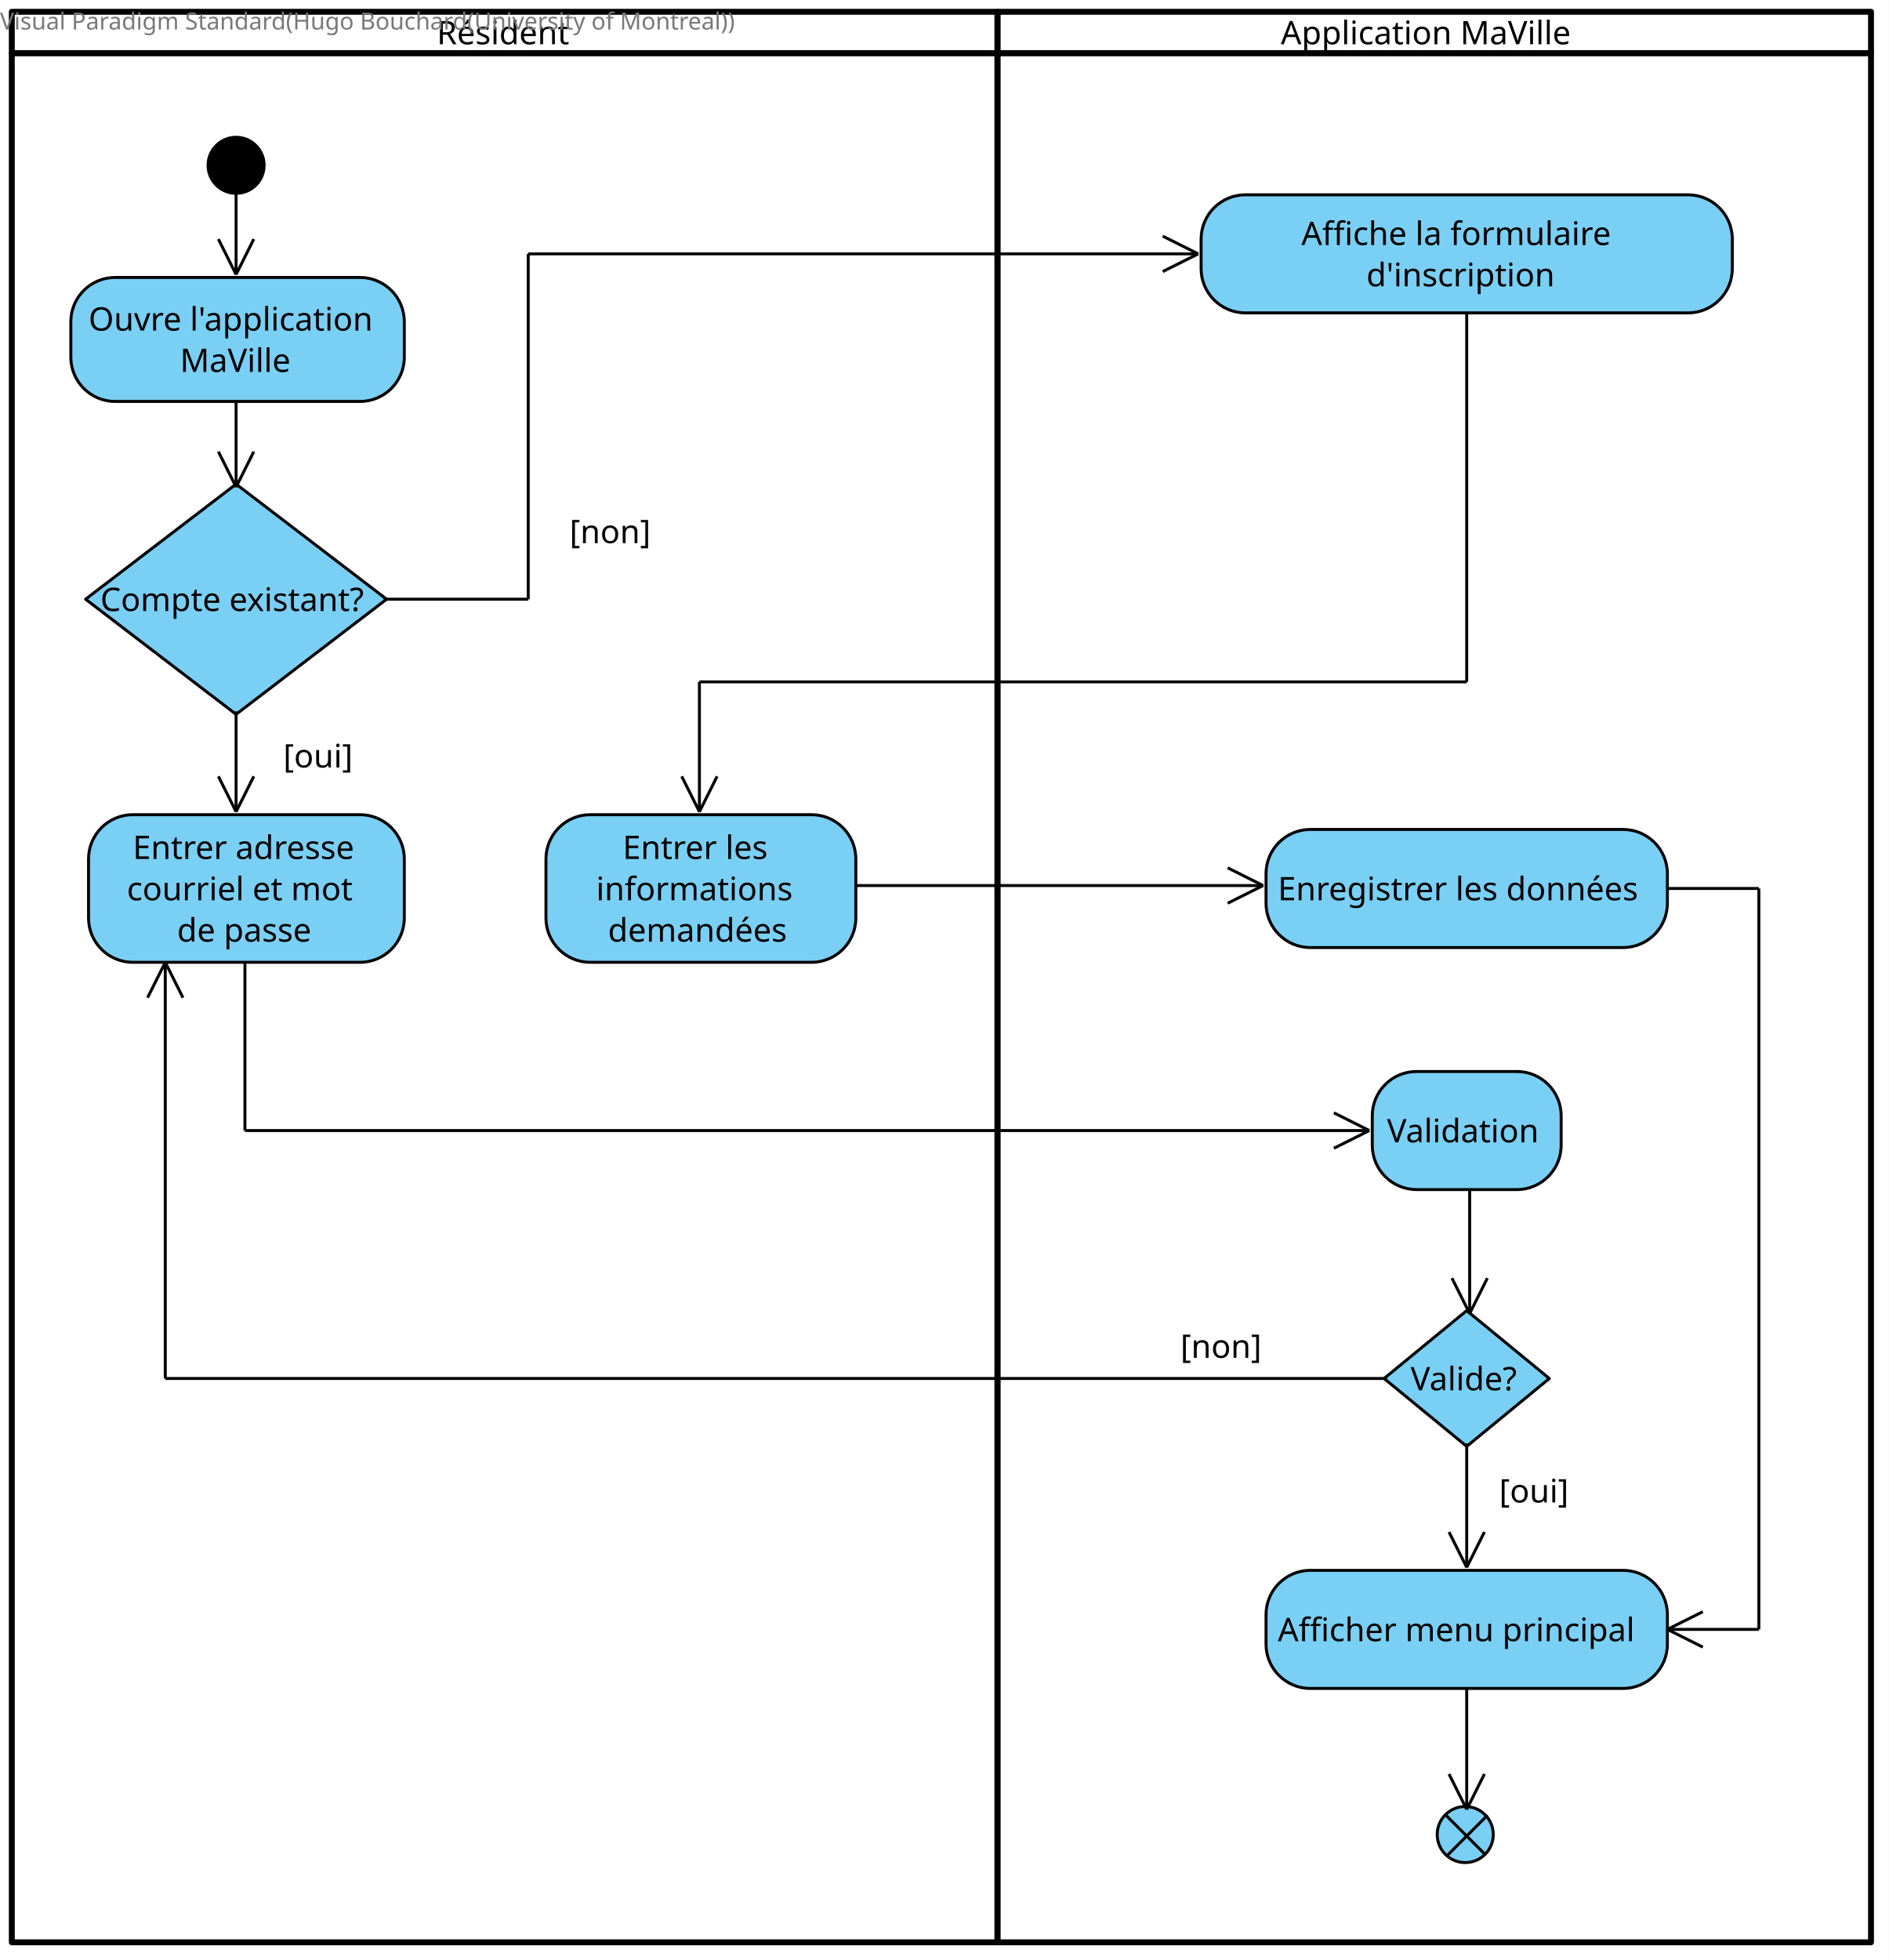
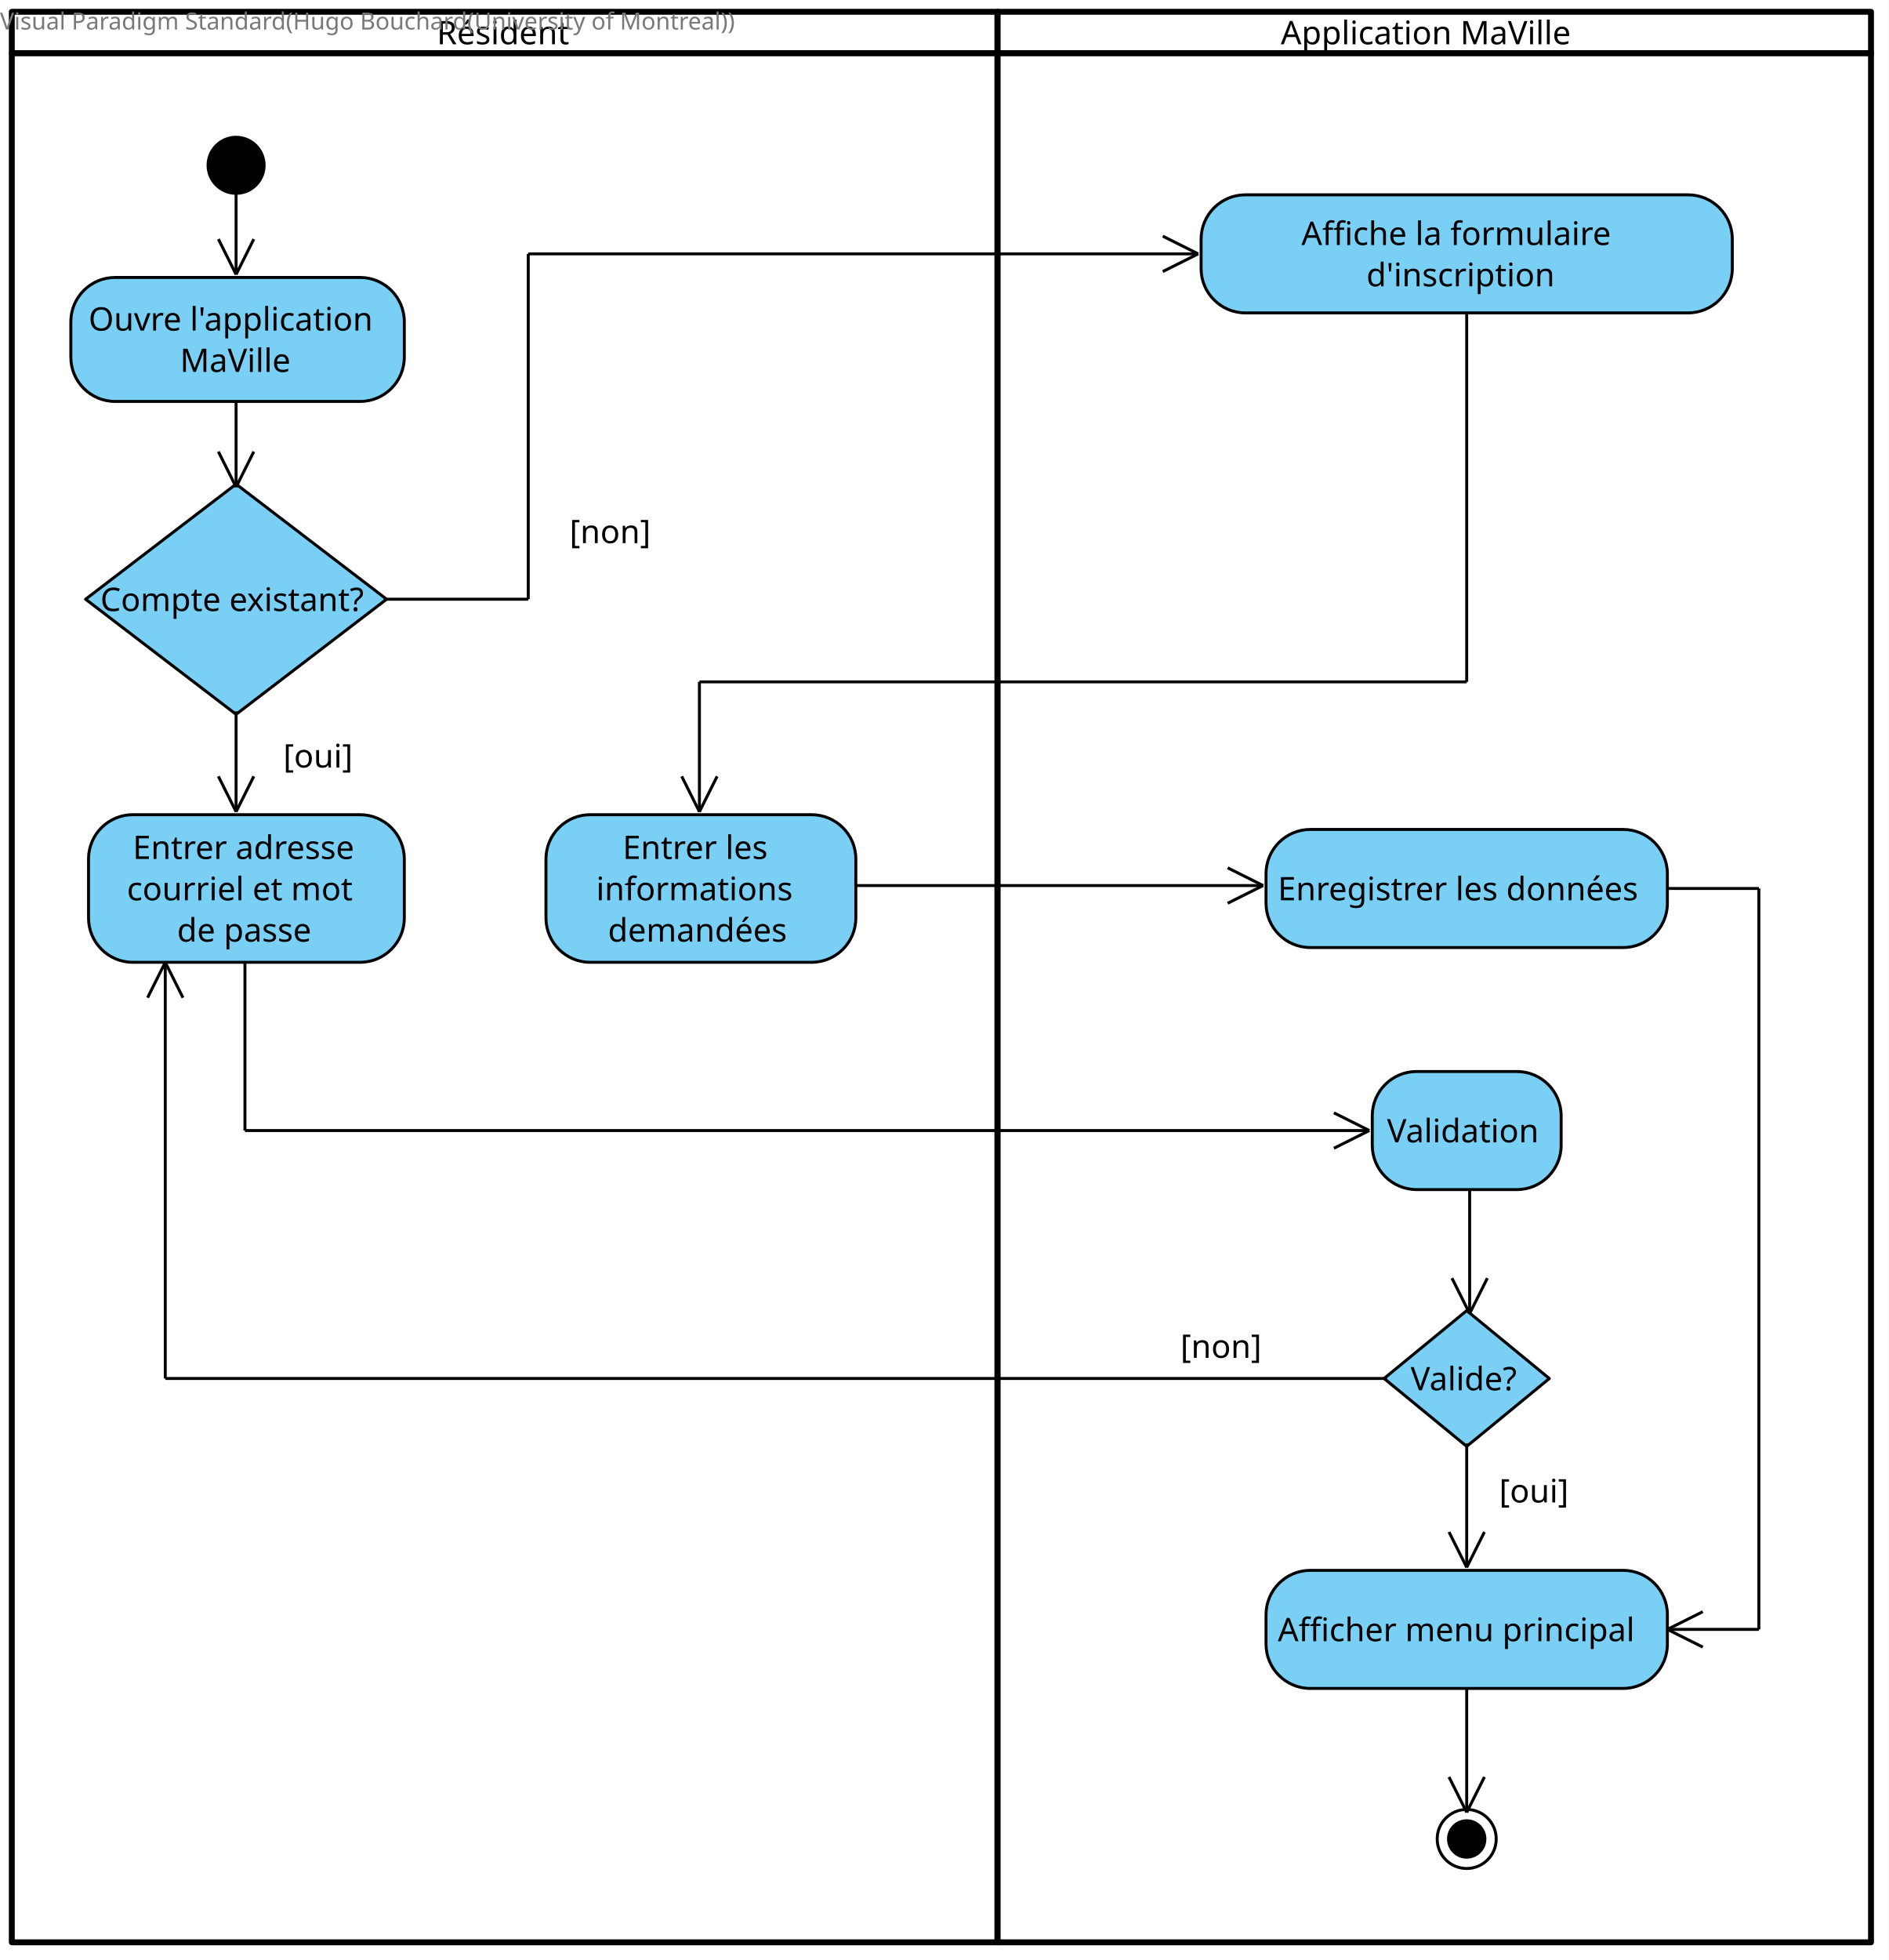
<svg xmlns="http://www.w3.org/2000/svg" fill-opacity="0" color-rendering="auto" color-interpolation="auto" text-rendering="auto" stroke="rgb(0,0,0)" stroke-linecap="square" width="640" stroke-miterlimit="10" shape-rendering="auto" stroke-opacity="0" fill="rgb(0,0,0)" stroke-dasharray="none" font-weight="normal" stroke-width="1" height="664" font-family="'Dialog'" font-style="normal" stroke-linejoin="miter" font-size="12px" stroke-dashoffset="0" image-rendering="auto">
  <defs id="genericDefs" />
  <g>
    <defs id="defs1">
      <clipPath clipPathUnits="userSpaceOnUse" id="clipPath1">
        <path d="M-8 -8 L642 -8 L642 666 L-8 666 L-8 -8 Z" />
      </clipPath>
      <clipPath clipPathUnits="userSpaceOnUse" id="clipPath2">
        <path d="M0 0 L0 652 L7 652 L7 0 Z" />
      </clipPath>
      <clipPath clipPathUnits="userSpaceOnUse" id="clipPath3">
        <path d="M-8 -8 L346 -8 L346 26 L-8 26 L-8 -8 Z" />
      </clipPath>
      <clipPath clipPathUnits="userSpaceOnUse" id="clipPath4">
        <path d="M0 0 L0 14 L334 14 L334 0 Z" />
      </clipPath>
      <clipPath clipPathUnits="userSpaceOnUse" id="clipPath5">
        <path d="M-8 -8 L346 -8 L346 652 L-8 652 L-8 -8 Z" />
      </clipPath>
      <clipPath clipPathUnits="userSpaceOnUse" id="clipPath6">
        <path d="M0 0 L0 640 L334 640 L334 0 Z" />
      </clipPath>
      <clipPath clipPathUnits="userSpaceOnUse" id="clipPath7">
        <path d="M-8 -8 L308 -8 L308 26 L-8 26 L-8 -8 Z" />
      </clipPath>
      <clipPath clipPathUnits="userSpaceOnUse" id="clipPath8">
        <path d="M0 0 L0 14 L296 14 L296 0 Z" />
      </clipPath>
      <clipPath clipPathUnits="userSpaceOnUse" id="clipPath9">
        <path d="M-8 -8 L308 -8 L308 652 L-8 652 L-8 -8 Z" />
      </clipPath>
      <clipPath clipPathUnits="userSpaceOnUse" id="clipPath10">
        <path d="M0 0 L0 640 L296 640 L296 0 Z" />
      </clipPath>
      <clipPath clipPathUnits="userSpaceOnUse" id="clipPath11">
        <path d="M-7 -7 L51 -7 L51 31 L-7 31 L-7 -7 Z" />
      </clipPath>
      <clipPath clipPathUnits="userSpaceOnUse" id="clipPath12">
        <path d="M-7 -7 L124 -7 L124 53 L-7 53 L-7 -7 Z" />
      </clipPath>
      <clipPath clipPathUnits="userSpaceOnUse" id="clipPath13">
        <path d="M0 0 L0 42 L113 42 L113 0 Z" />
      </clipPath>
      <clipPath clipPathUnits="userSpaceOnUse" id="clipPath14">
        <path d="M-7 -7 L114 -7 L114 90 L-7 90 L-7 -7 Z" />
      </clipPath>
      <clipPath clipPathUnits="userSpaceOnUse" id="clipPath15">
        <path d="M0 0 L0 79 L103 79 L103 0 Z" />
      </clipPath>
      <clipPath clipPathUnits="userSpaceOnUse" id="clipPath16">
        <path d="M-7 -7 L191 -7 L191 51 L-7 51 L-7 -7 Z" />
      </clipPath>
      <clipPath clipPathUnits="userSpaceOnUse" id="clipPath17">
        <path d="M0 0 L0 40 L180 40 L180 0 Z" />
      </clipPath>
      <clipPath clipPathUnits="userSpaceOnUse" id="clipPath18">
        <path d="M-7 -7 L118 -7 L118 61 L-7 61 L-7 -7 Z" />
      </clipPath>
      <clipPath clipPathUnits="userSpaceOnUse" id="clipPath19">
        <path d="M0 0 L0 50 L107 50 L107 0 Z" />
      </clipPath>
      <clipPath clipPathUnits="userSpaceOnUse" id="clipPath20">
        <path d="M-7 -7 L116 -7 L116 61 L-7 61 L-7 -7 Z" />
      </clipPath>
      <clipPath clipPathUnits="userSpaceOnUse" id="clipPath21">
        <path d="M0 0 L0 50 L105 50 L105 0 Z" />
      </clipPath>
      <clipPath clipPathUnits="userSpaceOnUse" id="clipPath22">
        <path d="M-7 -7 L147 -7 L147 51 L-7 51 L-7 -7 Z" />
      </clipPath>
      <clipPath clipPathUnits="userSpaceOnUse" id="clipPath23">
        <path d="M0 0 L0 40 L136 40 L136 0 Z" />
      </clipPath>
      <clipPath clipPathUnits="userSpaceOnUse" id="clipPath24">
+         <path d="M-7 -7 L75 -7 L75 51 L-7 51 L-7 -7 Z" />
+       </clipPath>
+       <clipPath clipPathUnits="userSpaceOnUse" id="clipPath25">
+         <path d="M0 0 L0 40 L64 40 L64 0 Z" />
+       </clipPath>
+       <clipPath clipPathUnits="userSpaceOnUse" id="clipPath26">
+         <path d="M-7 -7 L68 -7 L68 58 L-7 58 L-7 -7 Z" />
+       </clipPath>
+       <clipPath clipPathUnits="userSpaceOnUse" id="clipPath27">
+         <path d="M0 0 L0 47 L57 47 L57 0 Z" />
+       </clipPath>
+       <clipPath clipPathUnits="userSpaceOnUse" id="clipPath28">
        <path d="M-7 -7 L31 -7 L31 31 L-7 31 L-7 -7 Z" />
      </clipPath>
-       <clipPath clipPathUnits="userSpaceOnUse" id="clipPath25">
-         <path d="M-14.042 10 L12.828 -16.87 L39.699 10 L12.828 36.87 L-14.042 10 Z" />
-       </clipPath>
-       <clipPath clipPathUnits="userSpaceOnUse" id="clipPath26">
-         <path d="M-7 -7 L75 -7 L75 51 L-7 51 L-7 -7 Z" />
-       </clipPath>
-       <clipPath clipPathUnits="userSpaceOnUse" id="clipPath27">
-         <path d="M0 0 L0 40 L64 40 L64 0 Z" />
-       </clipPath>
-       <clipPath clipPathUnits="userSpaceOnUse" id="clipPath28">
-         <path d="M-7 -7 L68 -7 L68 58 L-7 58 L-7 -7 Z" />
-       </clipPath>
      <clipPath clipPathUnits="userSpaceOnUse" id="clipPath29">
-         <path d="M0 0 L0 47 L57 47 L57 0 Z" />
+         <path d="M0 0 L104 0 L104 132 L0 132 L0 0 Z" />
      </clipPath>
      <clipPath clipPathUnits="userSpaceOnUse" id="clipPath30">
-         <path d="M0 0 L104 0 L104 132 L0 132 L0 0 Z" />
+         <path d="M0 0 L0 132 L104 132 L104 0 Z" />
      </clipPath>
      <clipPath clipPathUnits="userSpaceOnUse" id="clipPath31">
-         <path d="M0 0 L0 132 L104 132 L104 0 Z" />
+         <path d="M0 0 L104 0 L104 133 L0 133 L0 0 Z" />
      </clipPath>
      <clipPath clipPathUnits="userSpaceOnUse" id="clipPath32">
-         <path d="M0 0 L104 0 L104 133 L0 133 L0 0 Z" />
+         <path d="M0 0 L0 133 L104 133 L104 0 Z" />
      </clipPath>
      <clipPath clipPathUnits="userSpaceOnUse" id="clipPath33">
-         <path d="M0 0 L0 133 L104 133 L104 0 Z" />
+         <path d="M0 0 L380 0 L380 221 L0 221 L0 0 Z" />
      </clipPath>
      <clipPath clipPathUnits="userSpaceOnUse" id="clipPath34">
-         <path d="M0 0 L380 0 L380 221 L0 221 L0 0 Z" />
+         <path d="M151 137 L151 151 L103 151 L103 137 ZM0 0 L0 221 L6 221 L6 213 L50 213 L50 221 L380 221 L380 0 Z" />
      </clipPath>
      <clipPath clipPathUnits="userSpaceOnUse" id="clipPath35">
-         <path d="M151 137 L151 151 L103 151 L103 137 ZM0 0 L0 221 L6 221 L6 213 L50 213 L50 221 L380 221 L380 0 Z" />
+         <path d="M0 0 L104 0 L104 138 L0 138 L0 0 Z" />
      </clipPath>
      <clipPath clipPathUnits="userSpaceOnUse" id="clipPath36">
-         <path d="M0 0 L104 0 L104 138 L0 138 L0 0 Z" />
+         <path d="M100 58 L100 72 L56 72 L56 58 ZM0 0 L0 138 L104 138 L104 0 Z" />
      </clipPath>
      <clipPath clipPathUnits="userSpaceOnUse" id="clipPath37">
-         <path d="M100 58 L100 72 L56 72 L56 58 ZM0 0 L0 138 L104 138 L104 0 Z" />
+         <path d="M0 0 L364 0 L364 273 L0 273 L0 0 Z" />
      </clipPath>
      <clipPath clipPathUnits="userSpaceOnUse" id="clipPath38">
-         <path d="M0 0 L364 0 L364 273 L0 273 L0 0 Z" />
+         <path d="M0 0 L0 117 L44 117 L44 131 L0 131 L0 273 L364 273 L364 0 Z" />
      </clipPath>
      <clipPath clipPathUnits="userSpaceOnUse" id="clipPath39">
-         <path d="M0 0 L0 117 L44 117 L44 131 L0 131 L0 273 L364 273 L364 0 Z" />
+         <path d="M0 0 L242 0 L242 104 L0 104 L0 0 Z" />
      </clipPath>
      <clipPath clipPathUnits="userSpaceOnUse" id="clipPath40">
-         <path d="M0 0 L242 0 L242 104 L0 104 L0 0 Z" />
+         <path d="M0 0 L0 104 L242 104 L242 0 Z" />
      </clipPath>
      <clipPath clipPathUnits="userSpaceOnUse" id="clipPath41">
-         <path d="M0 0 L0 104 L242 104 L242 0 Z" />
+         <path d="M0 0 L135 0 L135 355 L0 355 L0 0 Z" />
      </clipPath>
      <clipPath clipPathUnits="userSpaceOnUse" id="clipPath42">
-         <path d="M0 0 L135 0 L135 355 L0 355 L0 0 Z" />
+         <path d="M0 0 L0 247 L27 247 L27 261 L0 261 L0 355 L135 355 L135 0 Z" />
      </clipPath>
      <clipPath clipPathUnits="userSpaceOnUse" id="clipPath43">
-         <path d="M0 0 L0 247 L27 247 L27 261 L0 261 L0 355 L135 355 L135 0 Z" />
+         <path d="M0 0 L485 0 L485 161 L0 161 L0 0 Z" />
      </clipPath>
      <clipPath clipPathUnits="userSpaceOnUse" id="clipPath44">
-         <path d="M0 0 L104 0 L104 145 L0 145 L0 0 Z" />
+         <path d="M0 0 L0 161 L485 161 L485 0 Z" />
      </clipPath>
      <clipPath clipPathUnits="userSpaceOnUse" id="clipPath45">
-         <path d="M0 0 L0 145 L104 145 L104 0 Z" />
+         <path d="M0 0 L104 0 L104 146 L0 146 L0 0 Z" />
      </clipPath>
      <clipPath clipPathUnits="userSpaceOnUse" id="clipPath46">
-         <path d="M0 0 L485 0 L485 161 L0 161 L0 0 Z" />
+         <path d="M0 0 L0 146 L50 146 L50 145 L94 145 L94 146 L104 146 L104 0 Z" />
      </clipPath>
      <clipPath clipPathUnits="userSpaceOnUse" id="clipPath47">
-         <path d="M0 0 L0 161 L485 161 L485 0 Z" />
+         <path d="M0 0 L518 0 L518 245 L0 245 L0 0 Z" />
      </clipPath>
      <clipPath clipPathUnits="userSpaceOnUse" id="clipPath48">
-         <path d="M0 0 L104 0 L104 146 L0 146 L0 0 Z" />
+         <path d="M432 173 L432 187 L384 187 L384 173 ZM0 0 L0 245 L518 245 L518 236 L492 236 L492 222 L518 222 L518 0 Z" />
      </clipPath>
      <clipPath clipPathUnits="userSpaceOnUse" id="clipPath49">
-         <path d="M0 0 L0 146 L50 146 L50 145 L94 145 L94 146 L104 146 L104 0 Z" />
+         <path d="M95 59 L95 73 L51 73 L51 59 ZM0 0 L0 146 L104 146 L104 0 Z" />
      </clipPath>
      <clipPath clipPathUnits="userSpaceOnUse" id="clipPath50">
-         <path d="M0 0 L518 0 L518 245 L0 245 L0 0 Z" />
+         <path d="M0 0 L0 146 L104 146 L104 0 Z" />
      </clipPath>
      <clipPath clipPathUnits="userSpaceOnUse" id="clipPath51">
-         <path d="M432 173 L432 187 L384 187 L384 173 ZM0 0 L0 245 L518 245 L518 236 L492 236 L492 222 L518 222 L518 0 Z" />
+         <path d="M-44 -14 L88 -14 L88 28 L-44 28 L-44 -14 Z" />
      </clipPath>
      <clipPath clipPathUnits="userSpaceOnUse" id="clipPath52">
-         <path d="M95 59 L95 73 L51 73 L51 59 ZM0 0 L0 146 L104 146 L104 0 Z" />
-       </clipPath>
-       <clipPath clipPathUnits="userSpaceOnUse" id="clipPath53">
-         <path d="M-44 -14 L88 -14 L88 28 L-44 28 L-44 -14 Z" />
-       </clipPath>
-       <clipPath clipPathUnits="userSpaceOnUse" id="clipPath54">
        <path d="M-48 -14 L96 -14 L96 28 L-48 28 L-48 -14 Z" />
      </clipPath>
    </defs>
    <g fill="white" text-rendering="geometricPrecision" fill-opacity="1" stroke-opacity="1" stroke="white">
      <rect x="0" width="640" height="664" y="0" stroke="none" />
    </g>
    <g fill-opacity="1" text-rendering="geometricPrecision" stroke="black" stroke-linecap="butt" transform="translate(4,4)" stroke-miterlimit="0" stroke-opacity="1" fill="black" stroke-width="2" font-family="sans-serif" stroke-linejoin="round" font-size="11px" image-rendering="optimizeQuality">
      <rect fill="none" x="0" width="334" height="14" y="0" clip-path="url(#clipPath3)" />
    </g>
    <g font-size="11px" transform="translate(4,4)" fill-opacity="1" fill="black" text-rendering="geometricPrecision" image-rendering="optimizeQuality" font-family="sans-serif" stroke="black" stroke-opacity="1">
      <text x="144" xml:space="preserve" y="11" clip-path="url(#clipPath4)" stroke="none">Résident</text>
    </g>
    <g fill-opacity="1" text-rendering="geometricPrecision" stroke="black" stroke-linecap="butt" transform="translate(4,18)" stroke-miterlimit="0" stroke-opacity="1" fill="black" stroke-width="2" font-family="sans-serif" stroke-linejoin="round" font-size="11px" image-rendering="optimizeQuality">
      <rect fill="none" x="0" width="334" height="640" y="0" clip-path="url(#clipPath5)" />
    </g>
    <g fill-opacity="1" text-rendering="geometricPrecision" stroke="black" stroke-linecap="butt" transform="translate(338,4)" stroke-miterlimit="0" stroke-opacity="1" fill="black" stroke-width="2" font-family="sans-serif" stroke-linejoin="round" font-size="11px" image-rendering="optimizeQuality">
      <rect fill="none" x="0" width="296" height="14" y="0" clip-path="url(#clipPath7)" />
    </g>
    <g font-size="11px" transform="translate(338,4)" fill-opacity="1" fill="black" text-rendering="geometricPrecision" image-rendering="optimizeQuality" font-family="sans-serif" stroke="black" stroke-opacity="1">
      <text x="96" xml:space="preserve" y="11" clip-path="url(#clipPath8)" stroke="none">Application MaVille</text>
    </g>
    <g fill-opacity="1" text-rendering="geometricPrecision" stroke="black" stroke-linecap="butt" transform="translate(338,18)" stroke-miterlimit="0" stroke-opacity="1" fill="black" stroke-width="2" font-family="sans-serif" stroke-linejoin="round" font-size="11px" image-rendering="optimizeQuality">
      <rect fill="none" x="0" width="296" height="640" y="0" clip-path="url(#clipPath9)" />
    </g>
    <g font-size="11px" transform="translate(60,46)" fill-opacity="1" fill="black" text-rendering="geometricPrecision" image-rendering="optimizeQuality" font-family="sans-serif" stroke="black" stroke-opacity="1">
      <circle r="10" clip-path="url(#clipPath11)" cx="20" cy="10" stroke="none" />
    </g>
    <g font-size="11px" transform="translate(24,94)" fill-opacity="1" fill="rgb(122,207,245)" text-rendering="geometricPrecision" image-rendering="optimizeQuality" font-family="sans-serif" stroke="rgb(122,207,245)" stroke-opacity="1">
      <rect x="0" y="0" clip-path="url(#clipPath12)" width="113" rx="15" ry="15" height="42" stroke="none" />
    </g>
    <g stroke-linecap="butt" font-size="11px" transform="translate(24,94)" fill-opacity="1" fill="black" text-rendering="geometricPrecision" image-rendering="optimizeQuality" font-family="sans-serif" stroke-linejoin="round" stroke="black" stroke-opacity="1" stroke-miterlimit="0">
      <rect x="0" y="0" clip-path="url(#clipPath12)" fill="none" width="113" rx="15" ry="15" height="42" />
    </g>
    <g font-size="11px" transform="translate(24,94)" fill-opacity="1" fill="black" text-rendering="geometricPrecision" image-rendering="optimizeQuality" font-family="sans-serif" stroke="black" stroke-opacity="1">
      <text x="6" xml:space="preserve" y="18" clip-path="url(#clipPath13)" stroke="none">Ouvre l'application</text>
      <text x="37" xml:space="preserve" y="32" clip-path="url(#clipPath13)" stroke="none">MaVille</text>
    </g>
    <g font-size="11px" transform="translate(29,164)" fill-opacity="1" fill="rgb(122,207,245)" text-rendering="geometricPrecision" image-rendering="optimizeQuality" font-family="sans-serif" stroke="rgb(122,207,245)" stroke-opacity="1">
      <polygon points=" 0 39 51 0 102 39 51 78" stroke="none" clip-path="url(#clipPath14)" />
    </g>
    <g stroke-linecap="butt" font-size="11px" transform="translate(29,164)" fill-opacity="1" fill="black" text-rendering="geometricPrecision" image-rendering="optimizeQuality" font-family="sans-serif" stroke-linejoin="round" stroke="black" stroke-opacity="1" stroke-miterlimit="0">
      <polygon fill="none" points=" 0 39 51 0 102 39 51 78" clip-path="url(#clipPath14)" />
    </g>
    <g font-size="11px" transform="translate(29,164)" fill-opacity="1" fill="black" text-rendering="geometricPrecision" image-rendering="optimizeQuality" font-family="sans-serif" stroke="black" stroke-opacity="1">
      <text x="5" xml:space="preserve" y="43" clip-path="url(#clipPath15)" stroke="none">Compte existant?</text>
    </g>
    <g font-size="11px" transform="translate(407,66)" fill-opacity="1" fill="rgb(122,207,245)" text-rendering="geometricPrecision" image-rendering="optimizeQuality" font-family="sans-serif" stroke="rgb(122,207,245)" stroke-opacity="1">
      <rect x="0" y="0" clip-path="url(#clipPath16)" width="180" rx="15" ry="15" height="40" stroke="none" />
    </g>
    <g stroke-linecap="butt" font-size="11px" transform="translate(407,66)" fill-opacity="1" fill="black" text-rendering="geometricPrecision" image-rendering="optimizeQuality" font-family="sans-serif" stroke-linejoin="round" stroke="black" stroke-opacity="1" stroke-miterlimit="0">
      <rect x="0" y="0" clip-path="url(#clipPath16)" fill="none" width="180" rx="15" ry="15" height="40" />
    </g>
    <g font-size="11px" transform="translate(407,66)" fill-opacity="1" fill="black" text-rendering="geometricPrecision" image-rendering="optimizeQuality" font-family="sans-serif" stroke="black" stroke-opacity="1">
      <text x="34" xml:space="preserve" y="17" clip-path="url(#clipPath17)" stroke="none">Affiche la formulaire</text>
      <text x="56" xml:space="preserve" y="31" clip-path="url(#clipPath17)" stroke="none">d'inscription</text>
    </g>
    <g font-size="11px" transform="translate(30,276)" fill-opacity="1" fill="rgb(122,207,245)" text-rendering="geometricPrecision" image-rendering="optimizeQuality" font-family="sans-serif" stroke="rgb(122,207,245)" stroke-opacity="1">
      <rect x="0" y="0" clip-path="url(#clipPath18)" width="107" rx="15" ry="15" height="50" stroke="none" />
    </g>
    <g stroke-linecap="butt" font-size="11px" transform="translate(30,276)" fill-opacity="1" fill="black" text-rendering="geometricPrecision" image-rendering="optimizeQuality" font-family="sans-serif" stroke-linejoin="round" stroke="black" stroke-opacity="1" stroke-miterlimit="0">
      <rect x="0" y="0" clip-path="url(#clipPath18)" fill="none" width="107" rx="15" ry="15" height="50" />
    </g>
    <g font-size="11px" transform="translate(30,276)" fill-opacity="1" fill="black" text-rendering="geometricPrecision" image-rendering="optimizeQuality" font-family="sans-serif" stroke="black" stroke-opacity="1">
      <text x="15" xml:space="preserve" y="15" clip-path="url(#clipPath19)" stroke="none">Entrer adresse</text>
      <text x="13" xml:space="preserve" y="29" clip-path="url(#clipPath19)" stroke="none">courriel et mot</text>
      <text x="30" xml:space="preserve" y="43" clip-path="url(#clipPath19)" stroke="none">de passe</text>
    </g>
    <g font-size="11px" transform="translate(185,276)" fill-opacity="1" fill="rgb(122,207,245)" text-rendering="geometricPrecision" image-rendering="optimizeQuality" font-family="sans-serif" stroke="rgb(122,207,245)" stroke-opacity="1">
      <rect x="0" y="0" clip-path="url(#clipPath20)" width="105" rx="15" ry="15" height="50" stroke="none" />
    </g>
    <g stroke-linecap="butt" font-size="11px" transform="translate(185,276)" fill-opacity="1" fill="black" text-rendering="geometricPrecision" image-rendering="optimizeQuality" font-family="sans-serif" stroke-linejoin="round" stroke="black" stroke-opacity="1" stroke-miterlimit="0">
      <rect x="0" y="0" clip-path="url(#clipPath20)" fill="none" width="105" rx="15" ry="15" height="50" />
    </g>
    <g font-size="11px" transform="translate(185,276)" fill-opacity="1" fill="black" text-rendering="geometricPrecision" image-rendering="optimizeQuality" font-family="sans-serif" stroke="black" stroke-opacity="1">
      <text x="26" xml:space="preserve" y="15" clip-path="url(#clipPath21)" stroke="none">Entrer les</text>
      <text x="17" xml:space="preserve" y="29" clip-path="url(#clipPath21)" stroke="none">informations</text>
      <text x="21" xml:space="preserve" y="43" clip-path="url(#clipPath21)" stroke="none">demandées</text>
    </g>
    <g font-size="11px" transform="translate(429,281)" fill-opacity="1" fill="rgb(122,207,245)" text-rendering="geometricPrecision" image-rendering="optimizeQuality" font-family="sans-serif" stroke="rgb(122,207,245)" stroke-opacity="1">
      <rect x="0" y="0" clip-path="url(#clipPath22)" width="136" rx="15" ry="15" height="40" stroke="none" />
    </g>
    <g stroke-linecap="butt" font-size="11px" transform="translate(429,281)" fill-opacity="1" fill="black" text-rendering="geometricPrecision" image-rendering="optimizeQuality" font-family="sans-serif" stroke-linejoin="round" stroke="black" stroke-opacity="1" stroke-miterlimit="0">
      <rect x="0" y="0" clip-path="url(#clipPath22)" fill="none" width="136" rx="15" ry="15" height="40" />
    </g>
    <g font-size="11px" transform="translate(429,281)" fill-opacity="1" fill="black" text-rendering="geometricPrecision" image-rendering="optimizeQuality" font-family="sans-serif" stroke="black" stroke-opacity="1">
      <text x="4" xml:space="preserve" y="24" clip-path="url(#clipPath23)" stroke="none">Enregistrer les données</text>
    </g>
    <g font-size="11px" transform="translate(429,532)" fill-opacity="1" fill="rgb(122,207,245)" text-rendering="geometricPrecision" image-rendering="optimizeQuality" font-family="sans-serif" stroke="rgb(122,207,245)" stroke-opacity="1">
      <rect x="0" y="0" clip-path="url(#clipPath22)" width="136" rx="15" ry="15" height="40" stroke="none" />
    </g>
    <g stroke-linecap="butt" font-size="11px" transform="translate(429,532)" fill-opacity="1" fill="black" text-rendering="geometricPrecision" image-rendering="optimizeQuality" font-family="sans-serif" stroke-linejoin="round" stroke="black" stroke-opacity="1" stroke-miterlimit="0">
      <rect x="0" y="0" clip-path="url(#clipPath22)" fill="none" width="136" rx="15" ry="15" height="40" />
    </g>
    <g font-size="11px" transform="translate(429,532)" fill-opacity="1" fill="black" text-rendering="geometricPrecision" image-rendering="optimizeQuality" font-family="sans-serif" stroke="black" stroke-opacity="1">
      <text x="4" xml:space="preserve" y="24" clip-path="url(#clipPath23)" stroke="none">Afficher menu principal</text>
    </g>
-     <g font-size="11px" transform="translate(487,612)" fill-opacity="1" fill="rgb(122,207,245)" text-rendering="geometricPrecision" image-rendering="optimizeQuality" font-family="sans-serif" stroke="rgb(122,207,245)" stroke-opacity="1">
-       <circle r="9.5" clip-path="url(#clipPath24)" cx="9.5" cy="9.5" stroke="none" />
-     </g>
-     <g stroke-linecap="butt" font-size="11px" transform="translate(487,612)" fill-opacity="1" fill="black" text-rendering="geometricPrecision" image-rendering="optimizeQuality" font-family="sans-serif" stroke-linejoin="round" stroke="black" stroke-opacity="1" stroke-miterlimit="0">
-       <circle fill="none" r="9.5" clip-path="url(#clipPath24)" cx="9.5" cy="9.5" />
-       <line transform="translate(10,10) rotate(45) translate(-10,-10)" clip-path="url(#clipPath25)" fill="none" x1="10" x2="10" y1="0" y2="19" />
-       <line transform="translate(10,10) rotate(45) translate(-10,-10)" clip-path="url(#clipPath25)" fill="none" x1="0" x2="19" y1="10" y2="10" />
-     </g>
    <g font-size="11px" transform="translate(465,363)" fill-opacity="1" fill="rgb(122,207,245)" text-rendering="geometricPrecision" image-rendering="optimizeQuality" font-family="sans-serif" stroke="rgb(122,207,245)" stroke-opacity="1">
-       <rect x="0" y="0" clip-path="url(#clipPath26)" width="64" rx="15" ry="15" height="40" stroke="none" />
+       <rect x="0" y="0" clip-path="url(#clipPath24)" width="64" rx="15" ry="15" height="40" stroke="none" />
    </g>
    <g stroke-linecap="butt" font-size="11px" transform="translate(465,363)" fill-opacity="1" fill="black" text-rendering="geometricPrecision" image-rendering="optimizeQuality" font-family="sans-serif" stroke-linejoin="round" stroke="black" stroke-opacity="1" stroke-miterlimit="0">
-       <rect x="0" y="0" clip-path="url(#clipPath26)" fill="none" width="64" rx="15" ry="15" height="40" />
+       <rect x="0" y="0" clip-path="url(#clipPath24)" fill="none" width="64" rx="15" ry="15" height="40" />
    </g>
    <g font-size="11px" transform="translate(465,363)" fill-opacity="1" fill="black" text-rendering="geometricPrecision" image-rendering="optimizeQuality" font-family="sans-serif" stroke="black" stroke-opacity="1">
-       <text x="5" xml:space="preserve" y="24" clip-path="url(#clipPath27)" stroke="none">Validation</text>
+       <text x="5" xml:space="preserve" y="24" clip-path="url(#clipPath25)" stroke="none">Validation</text>
    </g>
    <g font-size="11px" transform="translate(469,444)" fill-opacity="1" fill="rgb(122,207,245)" text-rendering="geometricPrecision" image-rendering="optimizeQuality" font-family="sans-serif" stroke="rgb(122,207,245)" stroke-opacity="1">
-       <polygon points=" 0 23 28 0 56 23 28 46" stroke="none" clip-path="url(#clipPath28)" />
+       <polygon points=" 0 23 28 0 56 23 28 46" stroke="none" clip-path="url(#clipPath26)" />
    </g>
    <g stroke-linecap="butt" font-size="11px" transform="translate(469,444)" fill-opacity="1" fill="black" text-rendering="geometricPrecision" image-rendering="optimizeQuality" font-family="sans-serif" stroke-linejoin="round" stroke="black" stroke-opacity="1" stroke-miterlimit="0">
-       <polygon fill="none" points=" 0 23 28 0 56 23 28 46" clip-path="url(#clipPath28)" />
+       <polygon fill="none" points=" 0 23 28 0 56 23 28 46" clip-path="url(#clipPath26)" />
    </g>
    <g font-size="11px" transform="translate(469,444)" fill-opacity="1" fill="black" text-rendering="geometricPrecision" image-rendering="optimizeQuality" font-family="sans-serif" stroke="black" stroke-opacity="1">
-       <text x="9" xml:space="preserve" y="27" clip-path="url(#clipPath29)" stroke="none">Valide?</text>
+       <text x="9" xml:space="preserve" y="27" clip-path="url(#clipPath27)" stroke="none">Valide?</text>
+     </g>
+     <g font-size="11px" transform="translate(487,613)" fill-opacity="1" fill="black" text-rendering="geometricPrecision" image-rendering="optimizeQuality" font-family="sans-serif" stroke="black" stroke-opacity="1">
+       <circle r="6.667" clip-path="url(#clipPath28)" cx="10" cy="10" stroke="none" />
+       <circle stroke-linecap="butt" clip-path="url(#clipPath28)" fill="none" stroke-linejoin="round" r="10" cx="10" cy="10" stroke-miterlimit="0" />
    </g>
    <g stroke-linecap="butt" font-size="11px" transform="translate(30,15)" fill-opacity="1" fill="black" text-rendering="geometricPrecision" image-rendering="optimizeQuality" font-family="sans-serif" stroke-linejoin="round" stroke="black" stroke-opacity="1">
-       <line y2="78" fill="none" x1="50" clip-path="url(#clipPath31)" x2="50" y1="50" />
-       <line y2="66" fill="none" x1="50" clip-path="url(#clipPath31)" x2="56" y1="78" />
-       <line y2="66" fill="none" x1="50" clip-path="url(#clipPath31)" x2="44" y1="78" />
+       <line y2="78" fill="none" x1="50" clip-path="url(#clipPath30)" x2="50" y1="50" />
+       <line y2="66" fill="none" x1="50" clip-path="url(#clipPath30)" x2="56" y1="78" />
+       <line y2="66" fill="none" x1="50" clip-path="url(#clipPath30)" x2="44" y1="78" />
    </g>
    <g stroke-linecap="butt" font-size="11px" transform="translate(30,86)" fill-opacity="1" fill="black" text-rendering="geometricPrecision" image-rendering="optimizeQuality" font-family="sans-serif" stroke-linejoin="round" stroke="black" stroke-opacity="1">
-       <line y2="79" fill="none" x1="50" clip-path="url(#clipPath33)" x2="50" y1="50" />
-       <line y2="67" fill="none" x1="50" clip-path="url(#clipPath33)" x2="56" y1="79" />
-       <line y2="67" fill="none" x1="50" clip-path="url(#clipPath33)" x2="44" y1="79" />
+       <line y2="79" fill="none" x1="50" clip-path="url(#clipPath32)" x2="50" y1="50" />
+       <line y2="67" fill="none" x1="50" clip-path="url(#clipPath32)" x2="56" y1="79" />
+       <line y2="67" fill="none" x1="50" clip-path="url(#clipPath32)" x2="44" y1="79" />
    </g>
    <g stroke-linecap="butt" font-size="11px" transform="translate(80,36)" fill-opacity="1" fill="black" text-rendering="geometricPrecision" image-rendering="optimizeQuality" font-family="sans-serif" stroke-linejoin="round" stroke="black" stroke-opacity="1">
-       <line y2="167" fill="none" x1="50" clip-path="url(#clipPath35)" x2="99" y1="167" />
-       <line y2="50" fill="none" x1="99" clip-path="url(#clipPath35)" x2="99" y1="167" />
-       <line y2="50" fill="none" x1="99" clip-path="url(#clipPath35)" x2="326" y1="50" />
-       <line y2="44" fill="none" x1="326" clip-path="url(#clipPath35)" x2="314" y1="50" />
-       <line y2="56" fill="none" x1="326" clip-path="url(#clipPath35)" x2="314" y1="50" />
+       <line y2="167" fill="none" x1="50" clip-path="url(#clipPath34)" x2="99" y1="167" />
+       <line y2="50" fill="none" x1="99" clip-path="url(#clipPath34)" x2="99" y1="167" />
+       <line y2="50" fill="none" x1="99" clip-path="url(#clipPath34)" x2="326" y1="50" />
+       <line y2="44" fill="none" x1="326" clip-path="url(#clipPath34)" x2="314" y1="50" />
+       <line y2="56" fill="none" x1="326" clip-path="url(#clipPath34)" x2="314" y1="50" />
    </g>
    <g stroke-linecap="butt" font-size="11px" transform="translate(30,191)" fill-opacity="1" fill="black" text-rendering="geometricPrecision" image-rendering="optimizeQuality" font-family="sans-serif" stroke-linejoin="round" stroke="black" stroke-opacity="1">
-       <line y2="84" fill="none" x1="50" clip-path="url(#clipPath37)" x2="50" y1="50" />
-       <line y2="72" fill="none" x1="50" clip-path="url(#clipPath37)" x2="56" y1="84" />
-       <line y2="72" fill="none" x1="50" clip-path="url(#clipPath37)" x2="44" y1="84" />
+       <line y2="84" fill="none" x1="50" clip-path="url(#clipPath36)" x2="50" y1="50" />
+       <line y2="72" fill="none" x1="50" clip-path="url(#clipPath36)" x2="56" y1="84" />
+       <line y2="72" fill="none" x1="50" clip-path="url(#clipPath36)" x2="44" y1="84" />
    </g>
    <g stroke-linecap="butt" font-size="11px" transform="translate(187,56)" fill-opacity="1" fill="black" text-rendering="geometricPrecision" image-rendering="optimizeQuality" font-family="sans-serif" stroke-linejoin="round" stroke="black" stroke-opacity="1">
-       <line y2="175" fill="none" x1="310" clip-path="url(#clipPath39)" x2="310" y1="50" />
-       <line y2="175" fill="none" x1="310" clip-path="url(#clipPath39)" x2="50" y1="175" />
-       <line y2="219" fill="none" x1="50" clip-path="url(#clipPath39)" x2="50" y1="175" />
-       <line y2="207" fill="none" x1="50" clip-path="url(#clipPath39)" x2="56" y1="219" />
-       <line y2="207" fill="none" x1="50" clip-path="url(#clipPath39)" x2="44" y1="219" />
+       <line y2="175" fill="none" x1="310" clip-path="url(#clipPath38)" x2="310" y1="50" />
+       <line y2="175" fill="none" x1="310" clip-path="url(#clipPath38)" x2="50" y1="175" />
+       <line y2="219" fill="none" x1="50" clip-path="url(#clipPath38)" x2="50" y1="175" />
+       <line y2="207" fill="none" x1="50" clip-path="url(#clipPath38)" x2="56" y1="219" />
+       <line y2="207" fill="none" x1="50" clip-path="url(#clipPath38)" x2="44" y1="219" />
    </g>
    <g stroke-linecap="butt" font-size="11px" transform="translate(240,250)" fill-opacity="1" fill="black" text-rendering="geometricPrecision" image-rendering="optimizeQuality" font-family="sans-serif" stroke-linejoin="round" stroke="black" stroke-opacity="1">
-       <line y2="50" fill="none" x1="50" clip-path="url(#clipPath41)" x2="188" y1="50" />
-       <line y2="44" fill="none" x1="188" clip-path="url(#clipPath41)" x2="176" y1="50" />
-       <line y2="56" fill="none" x1="188" clip-path="url(#clipPath41)" x2="176" y1="50" />
+       <line y2="50" fill="none" x1="50" clip-path="url(#clipPath40)" x2="188" y1="50" />
+       <line y2="44" fill="none" x1="188" clip-path="url(#clipPath40)" x2="176" y1="50" />
+       <line y2="56" fill="none" x1="188" clip-path="url(#clipPath40)" x2="176" y1="50" />
    </g>
    <g stroke-linecap="butt" font-size="11px" transform="translate(515,251)" fill-opacity="1" fill="black" text-rendering="geometricPrecision" image-rendering="optimizeQuality" font-family="sans-serif" stroke-linejoin="round" stroke="black" stroke-opacity="1">
-       <line y2="50" fill="none" x1="50" clip-path="url(#clipPath43)" x2="81" y1="50" />
-       <line y2="301" fill="none" x1="81" clip-path="url(#clipPath43)" x2="81" y1="50" />
-       <line y2="301" fill="none" x1="81" clip-path="url(#clipPath43)" x2="50" y1="301" />
-       <line y2="307" fill="none" x1="50" clip-path="url(#clipPath43)" x2="62" y1="301" />
-       <line y2="295" fill="none" x1="50" clip-path="url(#clipPath43)" x2="62" y1="301" />
-     </g>
-     <g stroke-linecap="butt" font-size="11px" transform="translate(447,522)" fill-opacity="1" fill="black" text-rendering="geometricPrecision" image-rendering="optimizeQuality" font-family="sans-serif" stroke-linejoin="round" stroke="black" stroke-opacity="1">
-       <line y2="91" fill="none" x1="50" clip-path="url(#clipPath45)" x2="50" y1="50" />
-       <line y2="79" fill="none" x1="50" clip-path="url(#clipPath45)" x2="56" y1="91" />
-       <line y2="79" fill="none" x1="50" clip-path="url(#clipPath45)" x2="44" y1="91" />
+       <line y2="50" fill="none" x1="50" clip-path="url(#clipPath42)" x2="81" y1="50" />
+       <line y2="301" fill="none" x1="81" clip-path="url(#clipPath42)" x2="81" y1="50" />
+       <line y2="301" fill="none" x1="81" clip-path="url(#clipPath42)" x2="50" y1="301" />
+       <line y2="307" fill="none" x1="50" clip-path="url(#clipPath42)" x2="62" y1="301" />
+       <line y2="295" fill="none" x1="50" clip-path="url(#clipPath42)" x2="62" y1="301" />
    </g>
    <g stroke-linecap="butt" font-size="11px" transform="translate(33,276)" fill-opacity="1" fill="black" text-rendering="geometricPrecision" image-rendering="optimizeQuality" font-family="sans-serif" stroke-linejoin="round" stroke="black" stroke-opacity="1">
-       <line y2="107" fill="none" x1="50" clip-path="url(#clipPath47)" x2="50" y1="50" />
-       <line y2="107" fill="none" x1="50" clip-path="url(#clipPath47)" x2="431" y1="107" />
-       <line y2="101" fill="none" x1="431" clip-path="url(#clipPath47)" x2="419" y1="107" />
-       <line y2="113" fill="none" x1="431" clip-path="url(#clipPath47)" x2="419" y1="107" />
+       <line y2="107" fill="none" x1="50" clip-path="url(#clipPath44)" x2="50" y1="50" />
+       <line y2="107" fill="none" x1="50" clip-path="url(#clipPath44)" x2="431" y1="107" />
+       <line y2="101" fill="none" x1="431" clip-path="url(#clipPath44)" x2="419" y1="107" />
+       <line y2="113" fill="none" x1="431" clip-path="url(#clipPath44)" x2="419" y1="107" />
    </g>
    <g stroke-linecap="butt" font-size="11px" transform="translate(448,353)" fill-opacity="1" fill="black" text-rendering="geometricPrecision" image-rendering="optimizeQuality" font-family="sans-serif" stroke-linejoin="round" stroke="black" stroke-opacity="1">
+       <line y2="92" fill="none" x1="50" clip-path="url(#clipPath46)" x2="50" y1="50" />
+       <line y2="80" fill="none" x1="50" clip-path="url(#clipPath46)" x2="56" y1="92" />
+       <line y2="80" fill="none" x1="50" clip-path="url(#clipPath46)" x2="44" y1="92" />
+     </g>
+     <g stroke-linecap="butt" font-size="11px" transform="translate(6,276)" fill-opacity="1" fill="black" text-rendering="geometricPrecision" image-rendering="optimizeQuality" font-family="sans-serif" stroke-linejoin="round" stroke="black" stroke-opacity="1">
+       <line y2="191" fill="none" x1="464" clip-path="url(#clipPath48)" x2="50" y1="191" />
+       <line y2="50" fill="none" x1="50" clip-path="url(#clipPath48)" x2="50" y1="191" />
+       <line y2="62" fill="none" x1="50" clip-path="url(#clipPath48)" x2="44" y1="50" />
+       <line y2="62" fill="none" x1="50" clip-path="url(#clipPath48)" x2="56" y1="50" />
+     </g>
+     <g stroke-linecap="butt" font-size="11px" transform="translate(447,439)" fill-opacity="1" fill="black" text-rendering="geometricPrecision" image-rendering="optimizeQuality" font-family="sans-serif" stroke-linejoin="round" stroke="black" stroke-opacity="1">
      <line y2="92" fill="none" x1="50" clip-path="url(#clipPath49)" x2="50" y1="50" />
      <line y2="80" fill="none" x1="50" clip-path="url(#clipPath49)" x2="56" y1="92" />
      <line y2="80" fill="none" x1="50" clip-path="url(#clipPath49)" x2="44" y1="92" />
    </g>
-     <g stroke-linecap="butt" font-size="11px" transform="translate(6,276)" fill-opacity="1" fill="black" text-rendering="geometricPrecision" image-rendering="optimizeQuality" font-family="sans-serif" stroke-linejoin="round" stroke="black" stroke-opacity="1">
-       <line y2="191" fill="none" x1="464" clip-path="url(#clipPath51)" x2="50" y1="191" />
-       <line y2="50" fill="none" x1="50" clip-path="url(#clipPath51)" x2="50" y1="191" />
-       <line y2="62" fill="none" x1="50" clip-path="url(#clipPath51)" x2="44" y1="50" />
-       <line y2="62" fill="none" x1="50" clip-path="url(#clipPath51)" x2="56" y1="50" />
-     </g>
-     <g stroke-linecap="butt" font-size="11px" transform="translate(447,439)" fill-opacity="1" fill="black" text-rendering="geometricPrecision" image-rendering="optimizeQuality" font-family="sans-serif" stroke-linejoin="round" stroke="black" stroke-opacity="1">
-       <line y2="92" fill="none" x1="50" clip-path="url(#clipPath52)" x2="50" y1="50" />
-       <line y2="80" fill="none" x1="50" clip-path="url(#clipPath52)" x2="56" y1="92" />
-       <line y2="80" fill="none" x1="50" clip-path="url(#clipPath52)" x2="44" y1="92" />
+     <g stroke-linecap="butt" font-size="11px" transform="translate(447,522)" fill-opacity="1" fill="black" text-rendering="geometricPrecision" image-rendering="optimizeQuality" font-family="sans-serif" stroke-linejoin="round" stroke="black" stroke-opacity="1">
+       <line y2="92" fill="none" x1="50" clip-path="url(#clipPath50)" x2="50" y1="50" />
+       <line y2="80" fill="none" x1="50" clip-path="url(#clipPath50)" x2="56" y1="92" />
+       <line y2="80" fill="none" x1="50" clip-path="url(#clipPath50)" x2="44" y1="92" />
    </g>
    <g font-size="11px" transform="translate(498,498)" fill-opacity="1" fill="black" text-rendering="geometricPrecision" image-rendering="optimizeQuality" font-family="sans-serif" stroke="black" stroke-opacity="1">
-       <text x="10" xml:space="preserve" y="11" clip-path="url(#clipPath53)" stroke="none">[oui]</text>
+       <text x="10" xml:space="preserve" y="11" clip-path="url(#clipPath51)" stroke="none">[oui]</text>
    </g>
    <g font-size="11px" transform="translate(390,449)" fill-opacity="1" fill="black" text-rendering="geometricPrecision" image-rendering="optimizeQuality" font-family="sans-serif" stroke="black" stroke-opacity="1">
-       <text x="10" xml:space="preserve" y="11" clip-path="url(#clipPath54)" stroke="none">[non]</text>
+       <text x="10" xml:space="preserve" y="11" clip-path="url(#clipPath52)" stroke="none">[non]</text>
    </g>
    <g font-size="11px" transform="translate(86,249)" fill-opacity="1" fill="black" text-rendering="geometricPrecision" image-rendering="optimizeQuality" font-family="sans-serif" stroke="black" stroke-opacity="1">
-       <text x="10" xml:space="preserve" y="11" clip-path="url(#clipPath53)" stroke="none">[oui]</text>
+       <text x="10" xml:space="preserve" y="11" clip-path="url(#clipPath51)" stroke="none">[oui]</text>
    </g>
    <g font-size="11px" transform="translate(183,173)" fill-opacity="1" fill="black" text-rendering="geometricPrecision" image-rendering="optimizeQuality" font-family="sans-serif" stroke="black" stroke-opacity="1">
-       <text x="10" xml:space="preserve" y="11" clip-path="url(#clipPath54)" stroke="none">[non]</text>
+       <text x="10" xml:space="preserve" y="11" clip-path="url(#clipPath52)" stroke="none">[non]</text>
    </g>
    <g font-size="8px" fill-opacity="1" fill="rgb(120,120,120)" text-rendering="geometricPrecision" image-rendering="optimizeQuality" stroke="rgb(120,120,120)" stroke-opacity="1">
      <text x="0" xml:space="preserve" y="10" stroke="none">Visual Paradigm Standard(Hugo Bouchard(University of Montreal))</text>
    </g>
  </g>
</svg>
